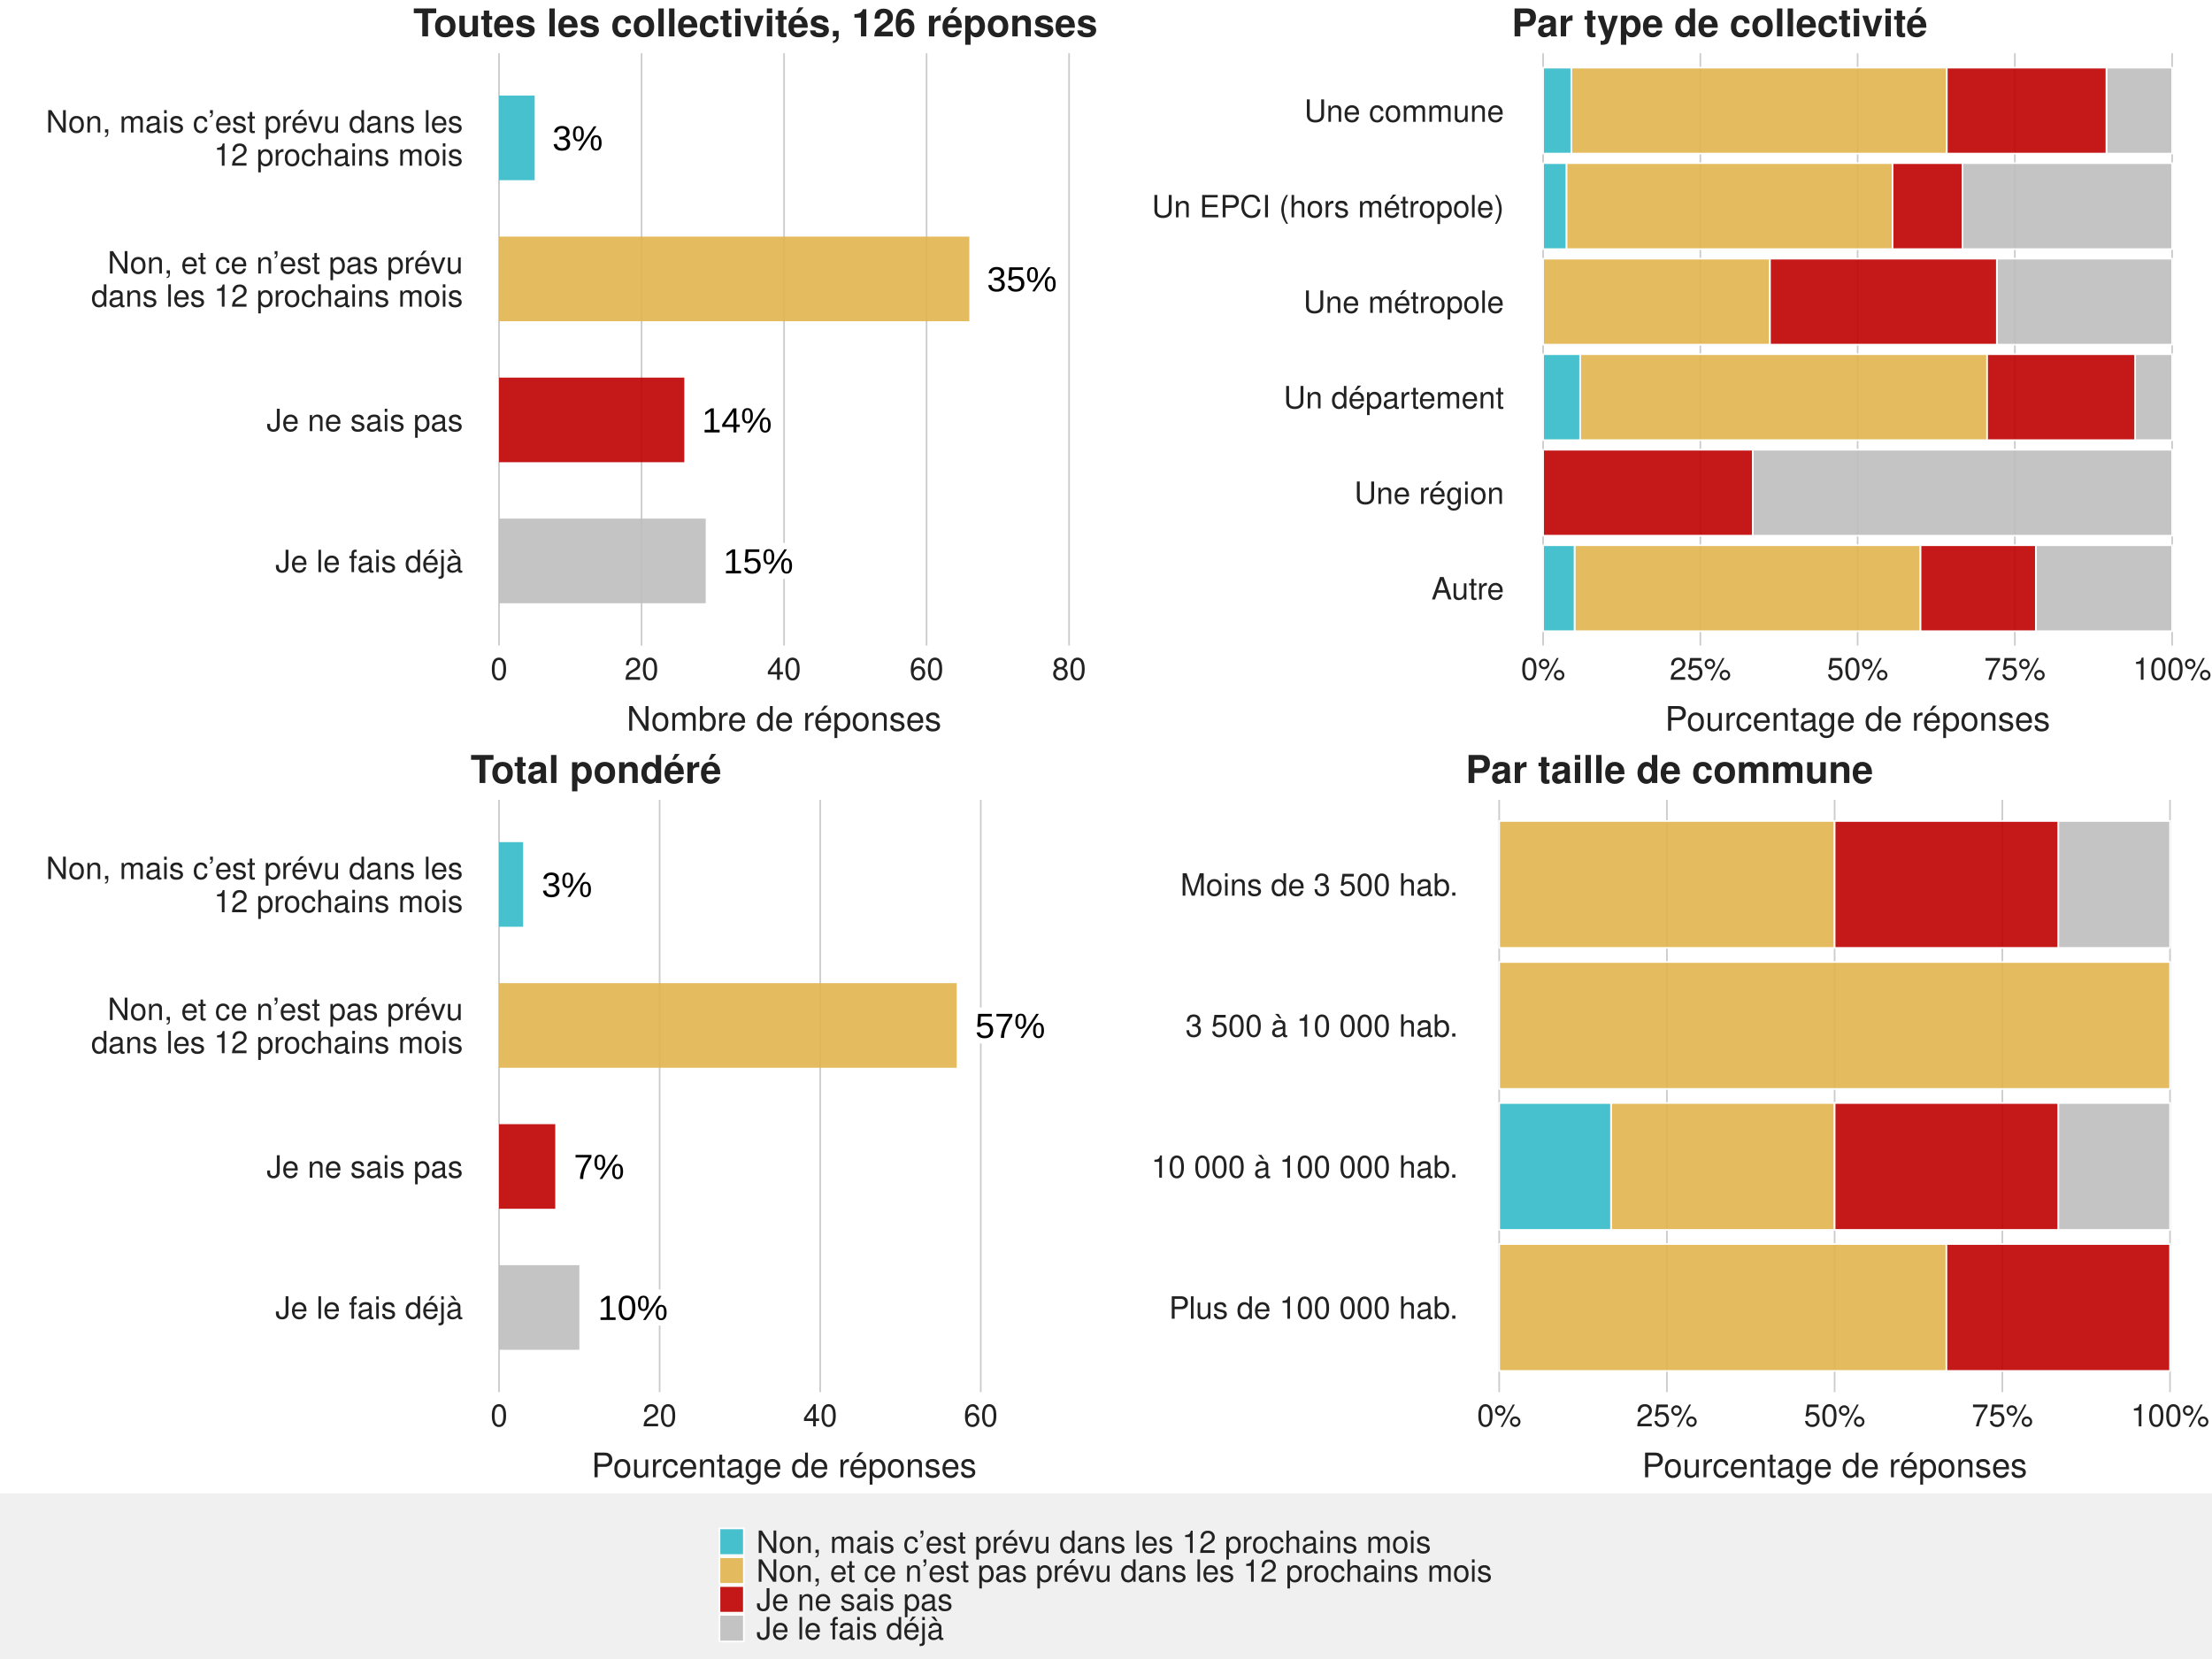
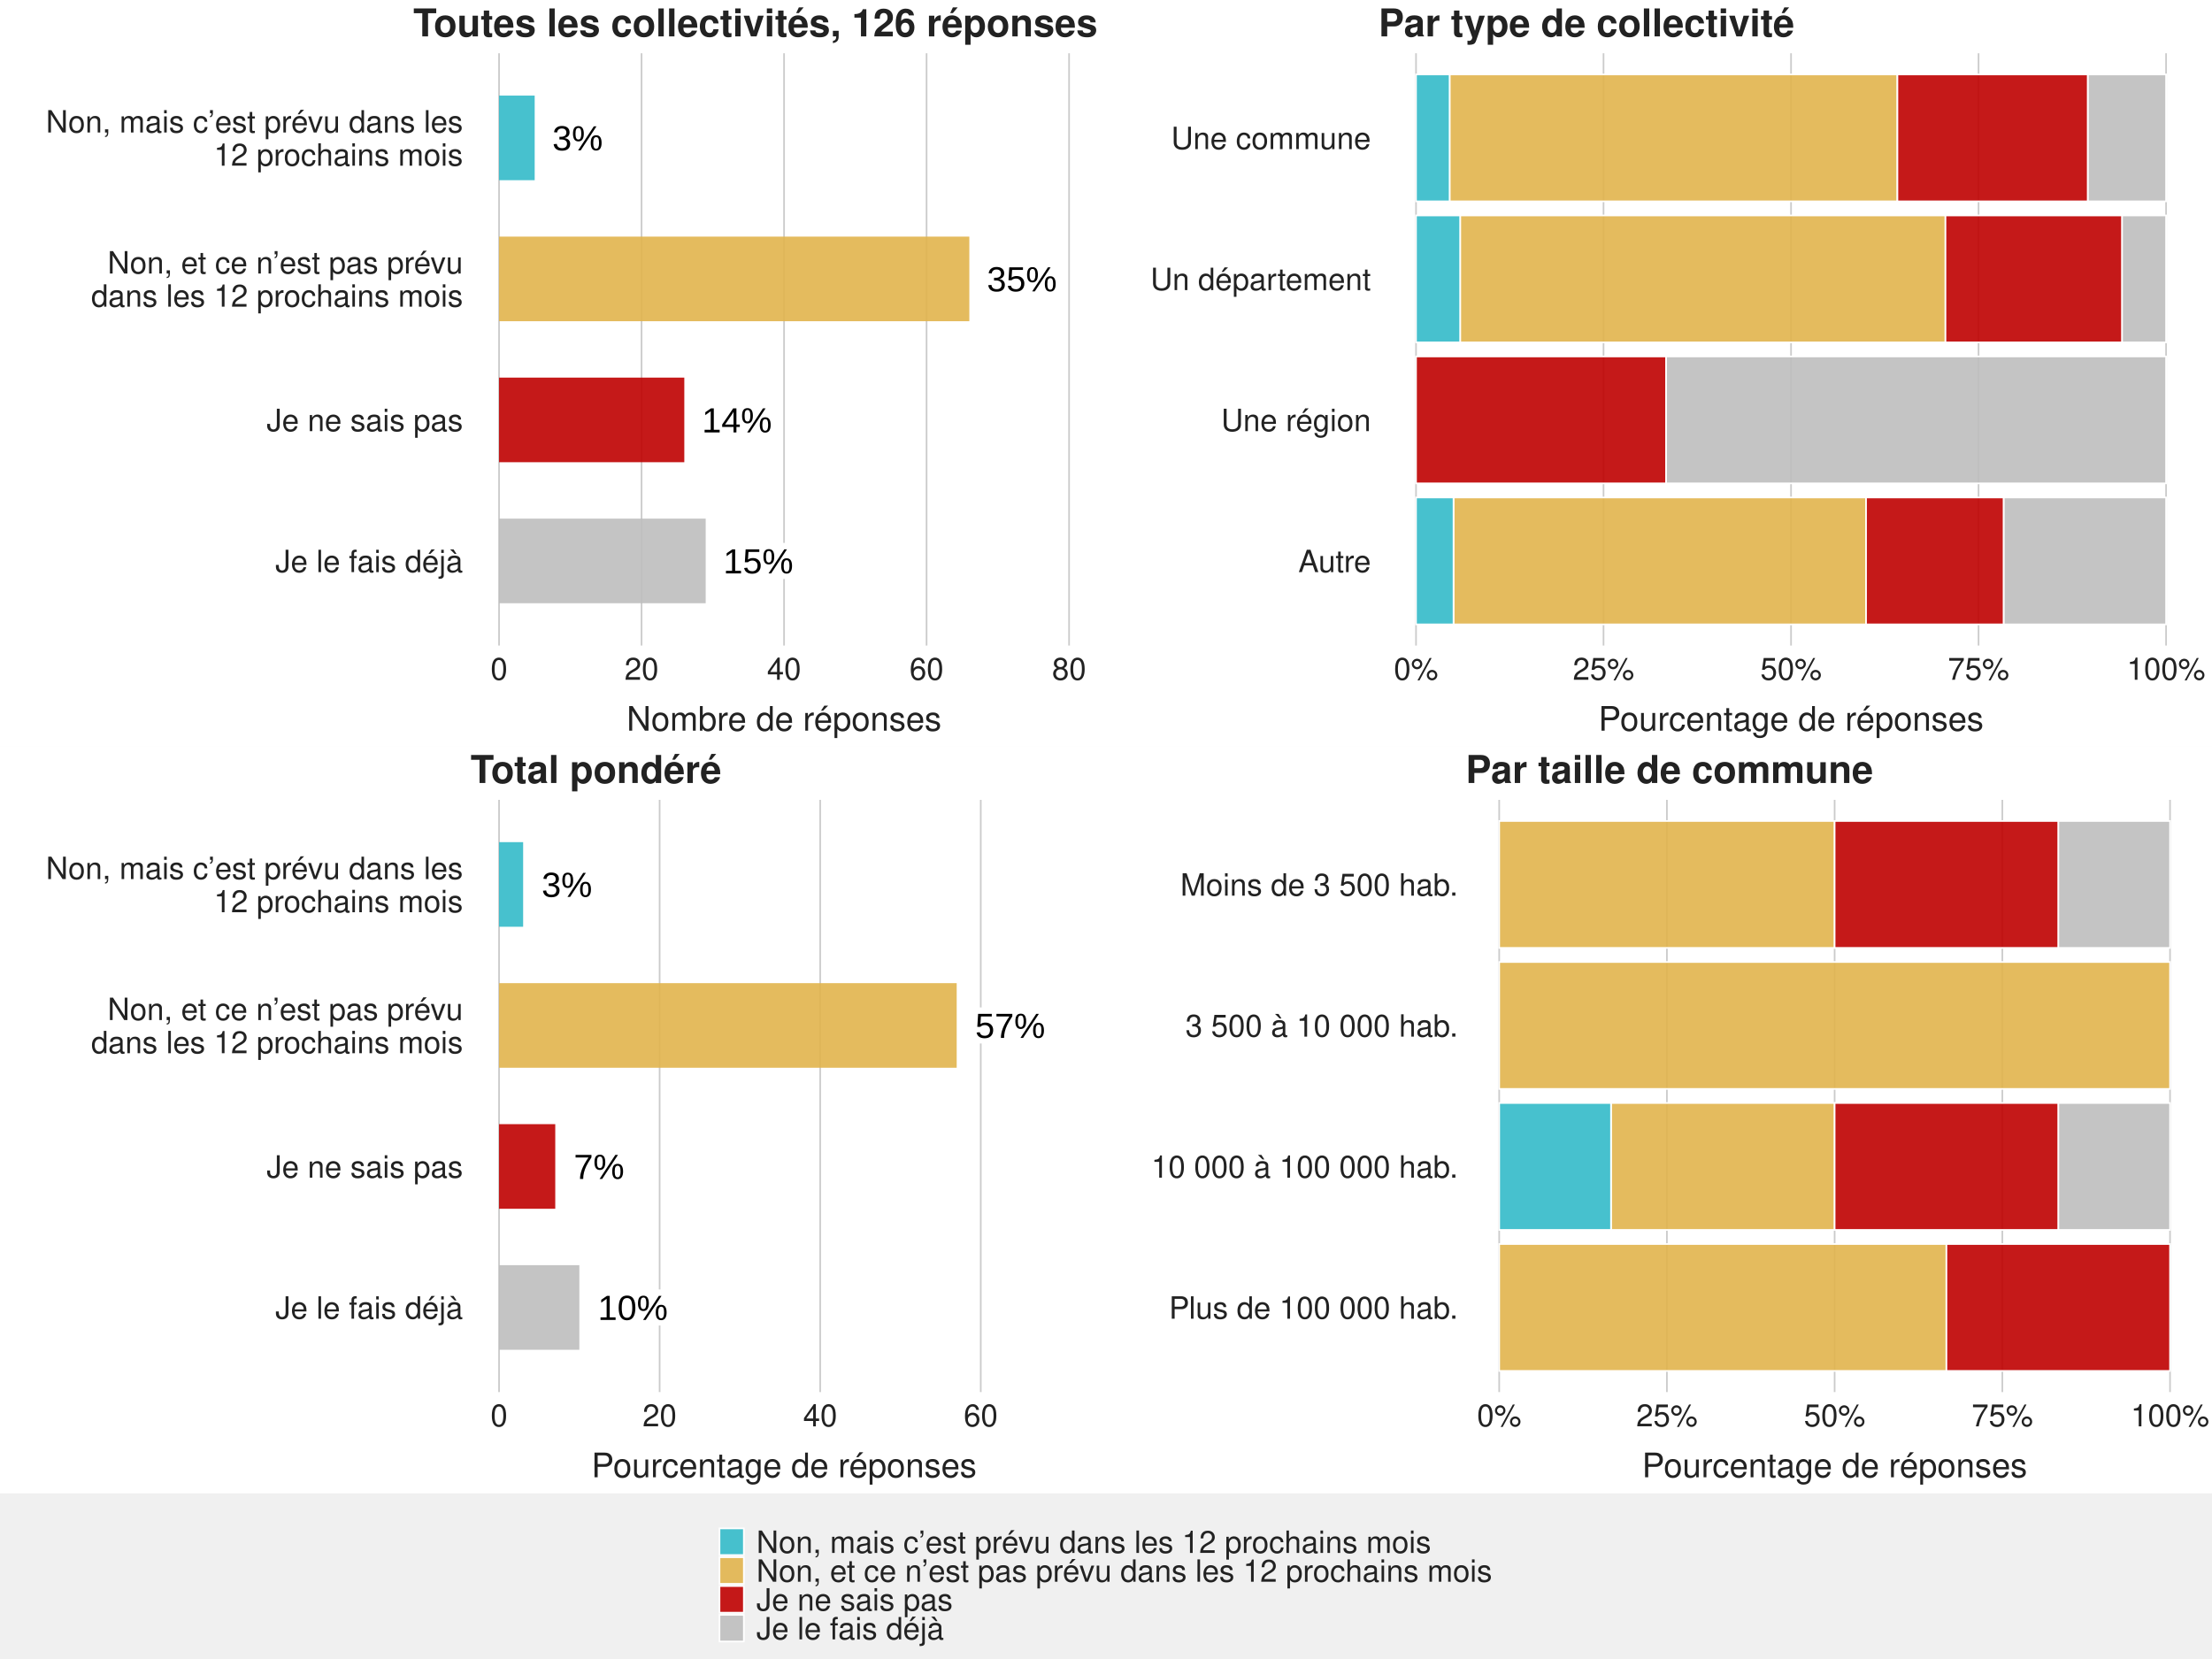
<svg xmlns="http://www.w3.org/2000/svg" class="svglite" width="1440.00pt" height="1080.00pt" viewBox="0 0 1440.00 1080.00">
  <defs>
    <style type="text/css">
    .svglite line, .svglite polyline, .svglite polygon, .svglite path, .svglite rect, .svglite circle {
      fill: none;
      stroke: #000000;
      stroke-linecap: round;
      stroke-linejoin: round;
      stroke-miterlimit: 10.00;
    }
    .svglite text {
      white-space: pre;
    }
  </style>
  </defs>
  <rect width="100%" height="100%" style="stroke: none; fill: none;" />
  <defs>
    <clipPath id="cpMC4wMHwxNDQwLjAwfDAuMDB8MTA4MC4wMA==">
      <rect x="0.00" y="0.00" width="1440.00" height="1080.00" />
    </clipPath>
  </defs>
  <g clip-path="url(#cpMC4wMHwxNDQwLjAwfDAuMDB8MTA4MC4wMA==)">
</g>
  <defs>
    <clipPath id="cpMC4wMHwxNDQwLjAwfDAuMDB8OTcyLjAw">
      <rect x="0.00" y="0.00" width="1440.00" height="972.00" />
    </clipPath>
  </defs>
  <g clip-path="url(#cpMC4wMHwxNDQwLjAwfDAuMDB8OTcyLjAw)">
</g>
  <g clip-path="url(#cpMC4wMHwxNDQwLjAwfDAuMDB8MTA4MC4wMA==)">
</g>
  <defs>
    <clipPath id="cpMC4wMHw3MjAuMDB8MC4wMHw5NzIuMDA=">
      <rect x="0.00" y="0.00" width="720.00" height="972.00" />
    </clipPath>
  </defs>
  <g clip-path="url(#cpMC4wMHw3MjAuMDB8MC4wMHw5NzIuMDA=)">
</g>
  <g clip-path="url(#cpMC4wMHwxNDQwLjAwfDAuMDB8MTA4MC4wMA==)">
</g>
  <defs>
    <clipPath id="cpMC4wMHw3MjAuMDB8MC4wMHw0ODYuMDA=">
      <rect x="0.00" y="0.00" width="720.00" height="486.00" />
    </clipPath>
  </defs>
  <g clip-path="url(#cpMC4wMHw3MjAuMDB8MC4wMHw0ODYuMDA=)">
    <rect x="0.00" y="0.00" width="720.00" height="486.00" style="stroke-width: 1.07; stroke: #FFFFFF; fill: #FFFFFF;" />
  </g>
  <g clip-path="url(#cpMC4wMHwxNDQwLjAwfDAuMDB8MTA4MC4wMA==)">
</g>
  <defs>
    <clipPath id="cpMzA2LjMyfDcxNC41MnwzNC42OXw0MjAuMjQ=">
      <rect x="306.32" y="34.69" width="408.20" height="385.55" />
    </clipPath>
  </defs>
  <g clip-path="url(#cpMzA2LjMyfDcxNC41MnwzNC42OXw0MjAuMjQ=)">
    <polyline points="324.88,420.24 324.88,34.69 " style="stroke-width: 1.07; stroke: #CBCBCB; stroke-linecap: butt;" />
    <polyline points="417.65,420.24 417.65,34.69 " style="stroke-width: 1.07; stroke: #CBCBCB; stroke-linecap: butt;" />
    <polyline points="510.42,420.24 510.42,34.69 " style="stroke-width: 1.07; stroke: #CBCBCB; stroke-linecap: butt;" />
    <polyline points="603.19,420.24 603.19,34.69 " style="stroke-width: 1.07; stroke: #CBCBCB; stroke-linecap: butt;" />
    <polyline points="695.97,420.24 695.97,34.69 " style="stroke-width: 1.07; stroke: #CBCBCB; stroke-linecap: butt;" />
    <rect x="324.88" y="337.62" width="134.52" height="55.08" style="stroke-width: 2.13; stroke: none; stroke-linecap: butt; stroke-linejoin: miter; fill: #BEBEBE; fill-opacity: 0.90;" />
    <rect x="324.88" y="154.03" width="306.15" height="55.08" style="stroke-width: 2.13; stroke: none; stroke-linecap: butt; stroke-linejoin: miter; fill: #E1B44D; fill-opacity: 0.90;" />
    <rect x="324.88" y="62.23" width="23.19" height="55.08" style="stroke-width: 2.13; stroke: none; stroke-linecap: butt; stroke-linejoin: miter; fill: #33BBC9; fill-opacity: 0.90;" />
    <rect x="324.88" y="245.82" width="120.60" height="55.08" style="stroke-width: 2.13; stroke: none; stroke-linecap: butt; stroke-linejoin: miter; fill: #BF0001; fill-opacity: 0.90;" />
    <polygon points="466.20,376.88 514.00,376.88 513.92,376.88 514.26,376.87 514.60,376.80 514.93,376.67 515.23,376.50 515.50,376.28 515.73,376.02 515.92,375.73 516.05,375.41 516.14,375.07 516.16,374.72 516.16,374.72 516.16,355.59 516.16,355.59 516.14,355.25 516.05,354.91 515.92,354.59 515.73,354.29 515.50,354.03 515.23,353.81 514.93,353.64 514.60,353.52 514.26,353.45 514.00,353.43 466.20,353.43 466.46,353.45 466.11,353.43 465.76,353.48 465.43,353.57 465.12,353.72 464.83,353.92 464.58,354.16 464.37,354.44 464.21,354.75 464.10,355.08 464.04,355.42 464.04,355.59 464.04,374.72 464.04,374.55 464.04,374.90 464.10,375.24 464.21,375.57 464.37,375.88 464.58,376.16 464.83,376.40 465.12,376.59 465.43,376.74 465.76,376.84 466.11,376.88 " style="stroke-width: nan; stroke: none; fill: #FFFFFF;" />
    <text x="470.86" y="373.28" style="font-size: 22.76px; font-family: &quot;Arial&quot;;" textLength="44.93px" lengthAdjust="spacingAndGlyphs">15%</text>
    <polygon points="637.82,193.29 685.63,193.29 685.55,193.29 685.89,193.27 686.23,193.20 686.56,193.08 686.86,192.91 687.13,192.69 687.36,192.43 687.54,192.13 687.68,191.81 687.76,191.48 687.79,191.13 687.79,191.13 687.79,172.00 687.79,172.00 687.76,171.65 687.68,171.31 687.54,171.00 687.36,170.70 687.13,170.44 686.86,170.22 686.56,170.05 686.23,169.92 685.89,169.85 685.63,169.84 637.82,169.84 638.08,169.85 637.74,169.84 637.39,169.88 637.06,169.98 636.74,170.13 636.46,170.33 636.21,170.57 636.00,170.84 635.84,171.15 635.73,171.48 635.67,171.83 635.66,172.00 635.66,191.13 635.67,190.96 635.67,191.30 635.73,191.65 635.84,191.98 636.00,192.28 636.21,192.56 636.46,192.80 636.74,193.00 637.06,193.15 637.39,193.25 637.74,193.29 " style="stroke-width: nan; stroke: none; fill: #FFFFFF;" />
    <text x="642.49" y="189.69" style="font-size: 22.76px; font-family: &quot;Arial&quot;;" textLength="44.93px" lengthAdjust="spacingAndGlyphs">35%</text>
    <polygon points="354.87,101.49 389.67,101.49 389.58,101.49 389.93,101.48 390.27,101.41 390.59,101.28 390.89,101.11 391.16,100.89 391.39,100.63 391.58,100.34 391.71,100.02 391.80,99.68 391.83,99.33 391.83,99.33 391.83,80.20 391.83,80.20 391.80,79.86 391.71,79.52 391.58,79.20 391.39,78.90 391.16,78.64 390.89,78.42 390.59,78.25 390.27,78.13 389.93,78.06 389.67,78.04 354.87,78.04 355.13,78.06 354.78,78.04 354.44,78.09 354.10,78.18 353.79,78.33 353.50,78.53 353.25,78.77 353.04,79.05 352.88,79.36 352.77,79.69 352.72,80.03 352.71,80.20 352.71,99.33 352.72,99.16 352.72,99.51 352.77,99.85 352.88,100.18 353.04,100.49 353.25,100.76 353.50,101.01 353.79,101.20 354.10,101.35 354.44,101.45 354.78,101.49 " style="stroke-width: nan; stroke: none; fill: #FFFFFF;" />
    <text x="359.54" y="97.89" style="font-size: 22.76px; font-family: &quot;Arial&quot;;" textLength="31.92px" lengthAdjust="spacingAndGlyphs">3%</text>
    <polygon points="452.28,285.09 500.09,285.09 500.00,285.08 500.35,285.07 500.69,285.00 501.01,284.88 501.31,284.70 501.58,284.48 501.81,284.22 502.00,283.93 502.14,283.61 502.22,283.27 502.25,282.93 502.25,282.93 502.25,263.80 502.25,263.80 502.22,263.45 502.14,263.11 502.00,262.79 501.81,262.50 501.58,262.24 501.31,262.02 501.01,261.84 500.69,261.72 500.35,261.65 500.09,261.64 452.28,261.64 452.54,261.65 452.19,261.64 451.85,261.68 451.51,261.78 451.20,261.92 450.91,262.12 450.66,262.36 450.45,262.64 450.29,262.95 450.18,263.28 450.13,263.62 450.12,263.80 450.12,282.93 450.13,282.75 450.13,283.10 450.18,283.44 450.29,283.77 450.45,284.08 450.66,284.36 450.91,284.60 451.20,284.80 451.51,284.95 451.85,285.04 452.19,285.08 " style="stroke-width: nan; stroke: none; fill: #FFFFFF;" />
    <text x="456.95" y="281.49" style="font-size: 22.76px; font-family: &quot;Arial&quot;;" textLength="44.93px" lengthAdjust="spacingAndGlyphs">14%</text>
  </g>
  <g clip-path="url(#cpMC4wMHwxNDQwLjAwfDAuMDB8MTA4MC4wMA==)">
    <text x="301.39" y="372.45" text-anchor="end" style="font-size: 20.00px;fill: #222222; font-family: &quot;Nimbus Sans&quot;;" textLength="122.26px" lengthAdjust="spacingAndGlyphs">Je le fais déjà</text>
    <text x="301.39" y="280.65" text-anchor="end" style="font-size: 20.00px;fill: #222222; font-family: &quot;Nimbus Sans&quot;;" textLength="127.82px" lengthAdjust="spacingAndGlyphs">Je ne sais pas</text>
    <text x="301.39" y="178.05" text-anchor="end" style="font-size: 20.00px;fill: #222222; font-family: &quot;Nimbus Sans&quot;;" textLength="232.30px" lengthAdjust="spacingAndGlyphs">Non, et ce n’est pas prévu</text>
    <text x="301.39" y="199.65" text-anchor="end" style="font-size: 20.00px;fill: #222222; font-family: &quot;Nimbus Sans&quot;;" textLength="242.29px" lengthAdjust="spacingAndGlyphs">dans les 12 prochains mois</text>
    <text x="301.39" y="86.26" text-anchor="end" style="font-size: 20.00px;fill: #222222; font-family: &quot;Nimbus Sans&quot;;" textLength="272.29px" lengthAdjust="spacingAndGlyphs">Non, mais c’est prévu dans les</text>
    <text x="301.39" y="107.86" text-anchor="end" style="font-size: 20.00px;fill: #222222; font-family: &quot;Nimbus Sans&quot;;" textLength="162.26px" lengthAdjust="spacingAndGlyphs">12 prochains mois</text>
    <text x="324.88" y="442.54" text-anchor="middle" style="font-size: 20.00px;fill: #222222; font-family: &quot;Nimbus Sans&quot;;" textLength="11.12px" lengthAdjust="spacingAndGlyphs">0</text>
    <text x="417.65" y="442.54" text-anchor="middle" style="font-size: 20.00px;fill: #222222; font-family: &quot;Nimbus Sans&quot;;" textLength="22.23px" lengthAdjust="spacingAndGlyphs">20</text>
    <text x="510.42" y="442.54" text-anchor="middle" style="font-size: 20.00px;fill: #222222; font-family: &quot;Nimbus Sans&quot;;" textLength="22.23px" lengthAdjust="spacingAndGlyphs">40</text>
    <text x="603.19" y="442.54" text-anchor="middle" style="font-size: 20.00px;fill: #222222; font-family: &quot;Nimbus Sans&quot;;" textLength="22.23px" lengthAdjust="spacingAndGlyphs">60</text>
    <text x="695.97" y="442.54" text-anchor="middle" style="font-size: 20.00px;fill: #222222; font-family: &quot;Nimbus Sans&quot;;" textLength="22.23px" lengthAdjust="spacingAndGlyphs">80</text>
    <text x="510.42" y="475.68" text-anchor="middle" style="font-size: 22.00px;fill: #222222; font-family: &quot;Nimbus Sans&quot;;" textLength="205.42px" lengthAdjust="spacingAndGlyphs">Nombre de réponses</text>
    <text x="714.52" y="23.71" text-anchor="end" style="font-size: 25.00px; font-weight: bold;fill: #222222; font-family: &quot;Nimbus Sans&quot;;" textLength="447.48px" lengthAdjust="spacingAndGlyphs">Toutes les collectivités, 126 réponses</text>
  </g>
  <defs>
    <clipPath id="cpMC4wMHw3MjAuMDB8NDg2LjAwfDk3Mi4wMA==">
      <rect x="0.00" y="486.00" width="720.00" height="486.00" />
    </clipPath>
  </defs>
  <g clip-path="url(#cpMC4wMHw3MjAuMDB8NDg2LjAwfDk3Mi4wMA==)">
    <rect x="0.00" y="486.00" width="720.00" height="486.00" style="stroke-width: 1.07; stroke: #FFFFFF; fill: #FFFFFF;" />
  </g>
  <g clip-path="url(#cpMC4wMHwxNDQwLjAwfDAuMDB8MTA4MC4wMA==)">
</g>
  <defs>
    <clipPath id="cpMzA2LjMyfDcxNC41Mnw1MjAuNjl8OTA2LjI0">
      <rect x="306.32" y="520.69" width="408.20" height="385.55" />
    </clipPath>
  </defs>
  <g clip-path="url(#cpMzA2LjMyfDcxNC41Mnw1MjAuNjl8OTA2LjI0)">
    <polyline points="324.88,906.24 324.88,520.69 " style="stroke-width: 1.07; stroke: #CBCBCB; stroke-linecap: butt;" />
    <polyline points="429.41,906.24 429.41,520.69 " style="stroke-width: 1.07; stroke: #CBCBCB; stroke-linecap: butt;" />
    <polyline points="533.94,906.24 533.94,520.69 " style="stroke-width: 1.07; stroke: #CBCBCB; stroke-linecap: butt;" />
    <polyline points="638.47,906.24 638.47,520.69 " style="stroke-width: 1.07; stroke: #CBCBCB; stroke-linecap: butt;" />
    <rect x="324.88" y="823.62" width="52.27" height="55.08" style="stroke-width: 2.13; stroke: none; stroke-linecap: butt; stroke-linejoin: miter; fill: #BEBEBE; fill-opacity: 0.90;" />
    <rect x="324.88" y="731.82" width="36.59" height="55.08" style="stroke-width: 2.13; stroke: none; stroke-linecap: butt; stroke-linejoin: miter; fill: #BF0001; fill-opacity: 0.90;" />
    <rect x="324.88" y="640.03" width="297.92" height="55.08" style="stroke-width: 2.13; stroke: none; stroke-linecap: butt; stroke-linejoin: miter; fill: #E1B44D; fill-opacity: 0.90;" />
    <rect x="324.88" y="548.23" width="15.68" height="55.08" style="stroke-width: 2.13; stroke: none; stroke-linecap: butt; stroke-linejoin: miter; fill: #33BBC9; fill-opacity: 0.90;" />
    <polygon points="384.53,862.88 432.34,862.88 432.25,862.88 432.60,862.87 432.94,862.80 433.26,862.67 433.56,862.50 433.83,862.28 434.06,862.02 434.25,861.73 434.39,861.41 434.47,861.07 434.50,860.72 434.50,860.72 434.50,841.59 434.50,841.59 434.47,841.25 434.39,840.91 434.25,840.59 434.06,840.29 433.83,840.03 433.56,839.81 433.26,839.64 432.94,839.52 432.60,839.45 432.34,839.43 384.53,839.43 384.79,839.45 384.44,839.43 384.10,839.48 383.76,839.57 383.45,839.72 383.16,839.92 382.91,840.16 382.70,840.44 382.54,840.75 382.43,841.08 382.38,841.42 382.37,841.59 382.37,860.72 382.38,860.55 382.38,860.90 382.43,861.24 382.54,861.57 382.70,861.88 382.91,862.16 383.16,862.40 383.45,862.59 383.76,862.74 384.10,862.84 384.44,862.88 " style="stroke-width: nan; stroke: none; fill: #FFFFFF;" />
    <text x="389.20" y="859.28" style="font-size: 22.76px; font-family: &quot;Arial&quot;;" textLength="44.93px" lengthAdjust="spacingAndGlyphs">10%</text>
    <polygon points="368.85,771.09 403.65,771.09 403.56,771.08 403.91,771.07 404.25,771.00 404.57,770.88 404.87,770.70 405.14,770.48 405.37,770.22 405.56,769.93 405.70,769.61 405.78,769.27 405.81,768.93 405.81,768.93 405.81,749.80 405.81,749.80 405.78,749.45 405.70,749.11 405.56,748.79 405.37,748.50 405.14,748.24 404.87,748.02 404.57,747.84 404.25,747.72 403.91,747.65 403.65,747.64 368.85,747.64 369.11,747.65 368.76,747.64 368.42,747.68 368.08,747.78 367.77,747.92 367.48,748.12 367.23,748.36 367.02,748.64 366.86,748.95 366.75,749.28 366.70,749.62 366.69,749.80 366.69,768.93 366.70,768.75 366.70,769.10 366.75,769.44 366.86,769.77 367.02,770.08 367.23,770.36 367.48,770.60 367.77,770.80 368.08,770.95 368.42,771.04 368.76,771.08 " style="stroke-width: nan; stroke: none; fill: #FFFFFF;" />
    <text x="373.52" y="767.49" style="font-size: 22.76px; font-family: &quot;Arial&quot;;" textLength="31.92px" lengthAdjust="spacingAndGlyphs">7%</text>
    <polygon points="630.18,679.29 677.99,679.29 677.90,679.29 678.25,679.27 678.59,679.20 678.91,679.08 679.22,678.91 679.48,678.69 679.71,678.43 679.90,678.13 680.04,677.81 680.12,677.48 680.15,677.13 680.15,677.13 680.15,658.00 680.15,658.00 680.12,657.65 680.04,657.31 679.90,657.00 679.71,656.70 679.48,656.44 679.22,656.22 678.91,656.05 678.59,655.92 678.25,655.85 677.99,655.84 630.18,655.84 630.44,655.85 630.09,655.84 629.75,655.88 629.41,655.98 629.10,656.13 628.81,656.33 628.56,656.57 628.35,656.84 628.19,657.15 628.08,657.48 628.03,657.83 628.02,658.00 628.02,677.13 628.03,676.96 628.03,677.30 628.08,677.65 628.19,677.98 628.35,678.28 628.56,678.56 628.81,678.80 629.10,679.00 629.41,679.15 629.75,679.25 630.09,679.29 " style="stroke-width: nan; stroke: none; fill: #FFFFFF;" />
    <text x="634.85" y="675.69" style="font-size: 22.76px; font-family: &quot;Arial&quot;;" textLength="44.93px" lengthAdjust="spacingAndGlyphs">57%</text>
    <polygon points="347.94,587.49 382.74,587.49 382.65,587.49 383.00,587.48 383.34,587.41 383.67,587.28 383.97,587.11 384.24,586.89 384.47,586.63 384.65,586.34 384.79,586.02 384.87,585.68 384.90,585.33 384.90,585.33 384.90,566.20 384.90,566.20 384.87,565.86 384.79,565.52 384.65,565.20 384.47,564.90 384.24,564.64 383.97,564.42 383.67,564.25 383.34,564.13 383.00,564.06 382.74,564.04 347.94,564.04 348.20,564.06 347.86,564.04 347.51,564.09 347.18,564.18 346.86,564.33 346.58,564.53 346.33,564.77 346.12,565.05 345.96,565.36 345.85,565.69 345.79,566.03 345.78,566.20 345.78,585.33 345.79,585.16 345.79,585.51 345.85,585.85 345.96,586.18 346.12,586.49 346.33,586.76 346.58,587.01 346.86,587.20 347.18,587.35 347.51,587.45 347.86,587.49 " style="stroke-width: nan; stroke: none; fill: #FFFFFF;" />
    <text x="352.61" y="583.89" style="font-size: 22.76px; font-family: &quot;Arial&quot;;" textLength="31.92px" lengthAdjust="spacingAndGlyphs">3%</text>
  </g>
  <g clip-path="url(#cpMC4wMHwxNDQwLjAwfDAuMDB8MTA4MC4wMA==)">
    <text x="301.39" y="858.45" text-anchor="end" style="font-size: 20.00px;fill: #222222; font-family: &quot;Nimbus Sans&quot;;" textLength="122.26px" lengthAdjust="spacingAndGlyphs">Je le fais déjà</text>
    <text x="301.39" y="766.65" text-anchor="end" style="font-size: 20.00px;fill: #222222; font-family: &quot;Nimbus Sans&quot;;" textLength="127.82px" lengthAdjust="spacingAndGlyphs">Je ne sais pas</text>
    <text x="301.39" y="664.05" text-anchor="end" style="font-size: 20.00px;fill: #222222; font-family: &quot;Nimbus Sans&quot;;" textLength="232.30px" lengthAdjust="spacingAndGlyphs">Non, et ce n’est pas prévu</text>
    <text x="301.39" y="685.65" text-anchor="end" style="font-size: 20.00px;fill: #222222; font-family: &quot;Nimbus Sans&quot;;" textLength="242.29px" lengthAdjust="spacingAndGlyphs">dans les 12 prochains mois</text>
    <text x="301.39" y="572.26" text-anchor="end" style="font-size: 20.00px;fill: #222222; font-family: &quot;Nimbus Sans&quot;;" textLength="272.29px" lengthAdjust="spacingAndGlyphs">Non, mais c’est prévu dans les</text>
    <text x="301.39" y="593.86" text-anchor="end" style="font-size: 20.00px;fill: #222222; font-family: &quot;Nimbus Sans&quot;;" textLength="162.26px" lengthAdjust="spacingAndGlyphs">12 prochains mois</text>
    <text x="324.88" y="928.54" text-anchor="middle" style="font-size: 20.00px;fill: #222222; font-family: &quot;Nimbus Sans&quot;;" textLength="11.12px" lengthAdjust="spacingAndGlyphs">0</text>
    <text x="429.41" y="928.54" text-anchor="middle" style="font-size: 20.00px;fill: #222222; font-family: &quot;Nimbus Sans&quot;;" textLength="22.23px" lengthAdjust="spacingAndGlyphs">20</text>
    <text x="533.94" y="928.54" text-anchor="middle" style="font-size: 20.00px;fill: #222222; font-family: &quot;Nimbus Sans&quot;;" textLength="22.23px" lengthAdjust="spacingAndGlyphs">40</text>
    <text x="638.47" y="928.54" text-anchor="middle" style="font-size: 20.00px;fill: #222222; font-family: &quot;Nimbus Sans&quot;;" textLength="22.23px" lengthAdjust="spacingAndGlyphs">60</text>
    <text x="510.42" y="961.68" text-anchor="middle" style="font-size: 22.00px;fill: #222222; font-family: &quot;Nimbus Sans&quot;;" textLength="251.94px" lengthAdjust="spacingAndGlyphs">Pourcentage de réponses</text>
    <text x="306.32" y="509.71" style="font-size: 25.00px; font-weight: bold;fill: #222222; font-family: &quot;Nimbus Sans&quot;;" textLength="165.33px" lengthAdjust="spacingAndGlyphs">Total pondéré</text>
  </g>
  <defs>
    <clipPath id="cpNzIwLjAwfDE0NDAuMDB8MC4wMHw5NzIuMDA=">
      <rect x="720.00" y="0.00" width="720.00" height="972.00" />
    </clipPath>
  </defs>
  <g clip-path="url(#cpNzIwLjAwfDE0NDAuMDB8MC4wMHw5NzIuMDA=)">
</g>
  <g clip-path="url(#cpMC4wMHwxNDQwLjAwfDAuMDB8MTA4MC4wMA==)">
</g>
  <defs>
    <clipPath id="cpNzIwLjAwfDE0NDAuMDB8MC4wMHw0ODYuMDA=">
      <rect x="720.00" y="0.00" width="720.00" height="486.00" />
    </clipPath>
  </defs>
  <g clip-path="url(#cpNzIwLjAwfDE0NDAuMDB8MC4wMHw0ODYuMDA=)">
    <rect x="720.00" y="0.00" width="720.00" height="486.00" style="stroke-width: 1.07; stroke: #FFFFFF; fill: #FFFFFF;" />
  </g>
  <g clip-path="url(#cpMC4wMHwxNDQwLjAwfDAuMDB8MTA4MC4wMA==)">
</g>
  <defs>
-     <clipPath id="cpOTg0LjA3fDE0MzQuNTJ8MzQuNjl8NDIwLjI0">
-       <rect x="984.07" y="34.69" width="450.45" height="385.55" />
-     </clipPath>
-   </defs>
-   <g clip-path="url(#cpOTg0LjA3fDE0MzQuNTJ8MzQuNjl8NDIwLjI0)">
-     <polyline points="1004.55,420.24 1004.55,34.69 " style="stroke-width: 1.07; stroke: #CBCBCB; stroke-linecap: butt;" />
-     <polyline points="1106.92,420.24 1106.92,34.69 " style="stroke-width: 1.07; stroke: #CBCBCB; stroke-linecap: butt;" />
-     <polyline points="1209.30,420.24 1209.30,34.69 " style="stroke-width: 1.07; stroke: #CBCBCB; stroke-linecap: butt;" />
-     <polyline points="1311.67,420.24 1311.67,34.69 " style="stroke-width: 1.07; stroke: #CBCBCB; stroke-linecap: butt;" />
-     <polyline points="1414.05,420.24 1414.05,34.69 " style="stroke-width: 1.07; stroke: #CBCBCB; stroke-linecap: butt;" />
-     <rect x="1022.88" y="44.02" width="244.48" height="55.97" style="stroke-width: 1.07; stroke: #FFFFFF; stroke-linecap: butt; stroke-linejoin: miter; fill: #E1B44D; fill-opacity: 0.90;" />
-     <rect x="1371.26" y="44.02" width="42.78" height="55.97" style="stroke-width: 1.07; stroke: #FFFFFF; stroke-linecap: butt; stroke-linejoin: miter; fill: #BEBEBE; fill-opacity: 0.90;" />
-     <rect x="1267.36" y="44.02" width="103.90" height="55.97" style="stroke-width: 1.07; stroke: #FFFFFF; stroke-linecap: butt; stroke-linejoin: miter; fill: #BF0001; fill-opacity: 0.90;" />
-     <rect x="1004.55" y="44.02" width="18.34" height="55.97" style="stroke-width: 1.07; stroke: #FFFFFF; stroke-linecap: butt; stroke-linejoin: miter; fill: #33BBC9; fill-opacity: 0.90;" />
-     <rect x="1299.92" y="168.39" width="114.12" height="55.97" style="stroke-width: 1.07; stroke: #FFFFFF; stroke-linecap: butt; stroke-linejoin: miter; fill: #BEBEBE; fill-opacity: 0.90;" />
-     <rect x="1004.55" y="168.39" width="147.69" height="55.97" style="stroke-width: 1.07; stroke: #FFFFFF; stroke-linecap: butt; stroke-linejoin: miter; fill: #E1B44D; fill-opacity: 0.90;" />
-     <rect x="1004.55" y="168.39" width="0.00" height="55.97" style="stroke-width: 1.07; stroke: #FFFFFF; stroke-linecap: butt; stroke-linejoin: miter; fill: #33BBC9; fill-opacity: 0.90;" />
-     <rect x="1152.24" y="168.39" width="147.69" height="55.97" style="stroke-width: 1.07; stroke: #FFFFFF; stroke-linecap: butt; stroke-linejoin: miter; fill: #BF0001; fill-opacity: 0.90;" />
-     <rect x="1277.55" y="106.20" width="136.50" height="55.97" style="stroke-width: 1.07; stroke: #FFFFFF; stroke-linecap: butt; stroke-linejoin: miter; fill: #BEBEBE; fill-opacity: 0.90;" />
-     <rect x="1019.71" y="106.20" width="212.33" height="55.97" style="stroke-width: 1.07; stroke: #FFFFFF; stroke-linecap: butt; stroke-linejoin: miter; fill: #E1B44D; fill-opacity: 0.90;" />
-     <rect x="1004.55" y="106.20" width="15.17" height="55.97" style="stroke-width: 1.07; stroke: #FFFFFF; stroke-linecap: butt; stroke-linejoin: miter; fill: #33BBC9; fill-opacity: 0.90;" />
-     <rect x="1232.05" y="106.20" width="45.50" height="55.97" style="stroke-width: 1.07; stroke: #FFFFFF; stroke-linecap: butt; stroke-linejoin: miter; fill: #BF0001; fill-opacity: 0.90;" />
-     <rect x="1389.96" y="230.57" width="24.09" height="55.97" style="stroke-width: 1.07; stroke: #FFFFFF; stroke-linecap: butt; stroke-linejoin: miter; fill: #BEBEBE; fill-opacity: 0.90;" />
-     <rect x="1028.64" y="230.57" width="264.97" height="55.97" style="stroke-width: 1.07; stroke: #FFFFFF; stroke-linecap: butt; stroke-linejoin: miter; fill: #E1B44D; fill-opacity: 0.90;" />
-     <rect x="1004.55" y="230.57" width="24.09" height="55.97" style="stroke-width: 1.07; stroke: #FFFFFF; stroke-linecap: butt; stroke-linejoin: miter; fill: #33BBC9; fill-opacity: 0.90;" />
-     <rect x="1293.60" y="230.57" width="96.35" height="55.97" style="stroke-width: 1.07; stroke: #FFFFFF; stroke-linecap: butt; stroke-linejoin: miter; fill: #BF0001; fill-opacity: 0.90;" />
-     <rect x="1141.05" y="292.76" width="273.00" height="55.97" style="stroke-width: 1.07; stroke: #FFFFFF; stroke-linecap: butt; stroke-linejoin: miter; fill: #BEBEBE; fill-opacity: 0.90;" />
-     <rect x="1004.55" y="292.76" width="0.00" height="55.97" style="stroke-width: 1.07; stroke: #FFFFFF; stroke-linecap: butt; stroke-linejoin: miter; fill: #E1B44D; fill-opacity: 0.90;" />
-     <rect x="1004.55" y="292.76" width="0.00" height="55.97" style="stroke-width: 1.07; stroke: #FFFFFF; stroke-linecap: butt; stroke-linejoin: miter; fill: #33BBC9; fill-opacity: 0.90;" />
-     <rect x="1004.55" y="292.76" width="136.50" height="55.97" style="stroke-width: 1.07; stroke: #FFFFFF; stroke-linecap: butt; stroke-linejoin: miter; fill: #BF0001; fill-opacity: 0.90;" />
-     <rect x="1325.32" y="354.94" width="88.72" height="55.97" style="stroke-width: 1.07; stroke: #FFFFFF; stroke-linecap: butt; stroke-linejoin: miter; fill: #BEBEBE; fill-opacity: 0.90;" />
-     <rect x="1025.02" y="354.94" width="225.22" height="55.97" style="stroke-width: 1.07; stroke: #FFFFFF; stroke-linecap: butt; stroke-linejoin: miter; fill: #E1B44D; fill-opacity: 0.90;" />
-     <rect x="1004.55" y="354.94" width="20.47" height="55.97" style="stroke-width: 1.07; stroke: #FFFFFF; stroke-linecap: butt; stroke-linejoin: miter; fill: #33BBC9; fill-opacity: 0.90;" />
-     <rect x="1250.25" y="354.94" width="75.07" height="55.97" style="stroke-width: 1.07; stroke: #FFFFFF; stroke-linecap: butt; stroke-linejoin: miter; fill: #BF0001; fill-opacity: 0.90;" />
-   </g>
-   <g clip-path="url(#cpMC4wMHwxNDQwLjAwfDAuMDB8MTA4MC4wMA==)">
-     <text x="979.14" y="390.21" text-anchor="end" style="font-size: 20.00px;fill: #222222; font-family: &quot;Nimbus Sans&quot;;" textLength="47.79px" lengthAdjust="spacingAndGlyphs">Autre</text>
-     <text x="979.14" y="328.03" text-anchor="end" style="font-size: 20.00px;fill: #222222; font-family: &quot;Nimbus Sans&quot;;" textLength="97.80px" lengthAdjust="spacingAndGlyphs">Une région</text>
-     <text x="979.14" y="265.84" text-anchor="end" style="font-size: 20.00px;fill: #222222; font-family: &quot;Nimbus Sans&quot;;" textLength="143.37px" lengthAdjust="spacingAndGlyphs">Un département</text>
-     <text x="979.14" y="203.66" text-anchor="end" style="font-size: 20.00px;fill: #222222; font-family: &quot;Nimbus Sans&quot;;" textLength="131.14px" lengthAdjust="spacingAndGlyphs">Une métropole</text>
-     <text x="979.14" y="141.48" text-anchor="end" style="font-size: 20.00px;fill: #222222; font-family: &quot;Nimbus Sans&quot;;" textLength="230.04px" lengthAdjust="spacingAndGlyphs">Un EPCI (hors métropole)</text>
-     <text x="979.14" y="79.29" text-anchor="end" style="font-size: 20.00px;fill: #222222; font-family: &quot;Nimbus Sans&quot;;" textLength="130.02px" lengthAdjust="spacingAndGlyphs">Une commune</text>
-     <text x="1004.55" y="442.54" text-anchor="middle" style="font-size: 20.00px;fill: #222222; font-family: &quot;Nimbus Sans&quot;;" textLength="28.89px" lengthAdjust="spacingAndGlyphs">0%</text>
-     <text x="1106.92" y="442.54" text-anchor="middle" style="font-size: 20.00px;fill: #222222; font-family: &quot;Nimbus Sans&quot;;" textLength="40.01px" lengthAdjust="spacingAndGlyphs">25%</text>
-     <text x="1209.30" y="442.54" text-anchor="middle" style="font-size: 20.00px;fill: #222222; font-family: &quot;Nimbus Sans&quot;;" textLength="40.01px" lengthAdjust="spacingAndGlyphs">50%</text>
-     <text x="1311.67" y="442.54" text-anchor="middle" style="font-size: 20.00px;fill: #222222; font-family: &quot;Nimbus Sans&quot;;" textLength="40.01px" lengthAdjust="spacingAndGlyphs">75%</text>
-     <text x="1414.05" y="442.54" text-anchor="middle" style="font-size: 20.00px;fill: #222222; font-family: &quot;Nimbus Sans&quot;;" textLength="51.13px" lengthAdjust="spacingAndGlyphs">100%</text>
-     <text x="1209.30" y="475.68" text-anchor="middle" style="font-size: 22.00px;fill: #222222; font-family: &quot;Nimbus Sans&quot;;" textLength="251.94px" lengthAdjust="spacingAndGlyphs">Pourcentage de réponses</text>
-     <text x="984.07" y="23.71" style="font-size: 25.00px; font-weight: bold;fill: #222222; font-family: &quot;Nimbus Sans&quot;;" textLength="270.97px" lengthAdjust="spacingAndGlyphs">Par type de collectivité</text>
+     <clipPath id="cpODk3LjQxfDE0MzQuNTJ8MzQuNjl8NDIwLjI0">
+       <rect x="897.41" y="34.69" width="537.11" height="385.55" />
+     </clipPath>
+   </defs>
+   <g clip-path="url(#cpODk3LjQxfDE0MzQuNTJ8MzQuNjl8NDIwLjI0)">
+     <polyline points="921.82,420.24 921.82,34.69 " style="stroke-width: 1.07; stroke: #CBCBCB; stroke-linecap: butt;" />
+     <polyline points="1043.89,420.24 1043.89,34.69 " style="stroke-width: 1.07; stroke: #CBCBCB; stroke-linecap: butt;" />
+     <polyline points="1165.96,420.24 1165.96,34.69 " style="stroke-width: 1.07; stroke: #CBCBCB; stroke-linecap: butt;" />
+     <polyline points="1288.03,420.24 1288.03,34.69 " style="stroke-width: 1.07; stroke: #CBCBCB; stroke-linecap: butt;" />
+     <polyline points="1410.11,420.24 1410.11,34.69 " style="stroke-width: 1.07; stroke: #CBCBCB; stroke-linecap: butt;" />
+     <rect x="1304.31" y="323.85" width="105.80" height="82.62" style="stroke-width: 1.07; stroke: #FFFFFF; stroke-linecap: butt; stroke-linejoin: miter; fill: #BEBEBE; fill-opacity: 0.90;" />
+     <rect x="946.23" y="323.85" width="268.56" height="82.62" style="stroke-width: 1.07; stroke: #FFFFFF; stroke-linecap: butt; stroke-linejoin: miter; fill: #E1B44D; fill-opacity: 0.90;" />
+     <rect x="921.82" y="323.85" width="24.41" height="82.62" style="stroke-width: 1.07; stroke: #FFFFFF; stroke-linecap: butt; stroke-linejoin: miter; fill: #33BBC9; fill-opacity: 0.90;" />
+     <rect x="1214.79" y="323.85" width="89.52" height="82.62" style="stroke-width: 1.07; stroke: #FFFFFF; stroke-linecap: butt; stroke-linejoin: miter; fill: #BF0001; fill-opacity: 0.90;" />
+     <rect x="1381.38" y="140.26" width="28.72" height="82.62" style="stroke-width: 1.07; stroke: #FFFFFF; stroke-linecap: butt; stroke-linejoin: miter; fill: #BEBEBE; fill-opacity: 0.90;" />
+     <rect x="950.54" y="140.26" width="315.95" height="82.62" style="stroke-width: 1.07; stroke: #FFFFFF; stroke-linecap: butt; stroke-linejoin: miter; fill: #E1B44D; fill-opacity: 0.90;" />
+     <rect x="921.82" y="140.26" width="28.72" height="82.62" style="stroke-width: 1.07; stroke: #FFFFFF; stroke-linecap: butt; stroke-linejoin: miter; fill: #33BBC9; fill-opacity: 0.90;" />
+     <rect x="1266.49" y="140.26" width="114.89" height="82.62" style="stroke-width: 1.07; stroke: #FFFFFF; stroke-linecap: butt; stroke-linejoin: miter; fill: #BF0001; fill-opacity: 0.90;" />
+     <rect x="943.68" y="48.46" width="291.51" height="82.62" style="stroke-width: 1.07; stroke: #FFFFFF; stroke-linecap: butt; stroke-linejoin: miter; fill: #E1B44D; fill-opacity: 0.90;" />
+     <rect x="1359.09" y="48.46" width="51.01" height="82.62" style="stroke-width: 1.07; stroke: #FFFFFF; stroke-linecap: butt; stroke-linejoin: miter; fill: #BEBEBE; fill-opacity: 0.90;" />
+     <rect x="1235.20" y="48.46" width="123.89" height="82.62" style="stroke-width: 1.07; stroke: #FFFFFF; stroke-linecap: butt; stroke-linejoin: miter; fill: #BF0001; fill-opacity: 0.90;" />
+     <rect x="921.82" y="48.46" width="21.86" height="82.62" style="stroke-width: 1.07; stroke: #FFFFFF; stroke-linecap: butt; stroke-linejoin: miter; fill: #33BBC9; fill-opacity: 0.90;" />
+     <rect x="1084.58" y="232.05" width="325.52" height="82.62" style="stroke-width: 1.07; stroke: #FFFFFF; stroke-linecap: butt; stroke-linejoin: miter; fill: #BEBEBE; fill-opacity: 0.90;" />
+     <rect x="921.82" y="232.05" width="0.00" height="82.62" style="stroke-width: 1.07; stroke: #FFFFFF; stroke-linecap: butt; stroke-linejoin: miter; fill: #E1B44D; fill-opacity: 0.90;" />
+     <rect x="921.82" y="232.05" width="0.00" height="82.62" style="stroke-width: 1.07; stroke: #FFFFFF; stroke-linecap: butt; stroke-linejoin: miter; fill: #33BBC9; fill-opacity: 0.90;" />
+     <rect x="921.82" y="232.05" width="162.76" height="82.62" style="stroke-width: 1.07; stroke: #FFFFFF; stroke-linecap: butt; stroke-linejoin: miter; fill: #BF0001; fill-opacity: 0.90;" />
+   </g>
+   <g clip-path="url(#cpMC4wMHwxNDQwLjAwfDAuMDB8MTA4MC4wMA==)">
+     <text x="892.47" y="372.45" text-anchor="end" style="font-size: 20.00px;fill: #222222; font-family: &quot;Nimbus Sans&quot;;" textLength="47.79px" lengthAdjust="spacingAndGlyphs">Autre</text>
+     <text x="892.47" y="280.65" text-anchor="end" style="font-size: 20.00px;fill: #222222; font-family: &quot;Nimbus Sans&quot;;" textLength="97.80px" lengthAdjust="spacingAndGlyphs">Une région</text>
+     <text x="892.47" y="188.85" text-anchor="end" style="font-size: 20.00px;fill: #222222; font-family: &quot;Nimbus Sans&quot;;" textLength="143.37px" lengthAdjust="spacingAndGlyphs">Un département</text>
+     <text x="892.47" y="97.06" text-anchor="end" style="font-size: 20.00px;fill: #222222; font-family: &quot;Nimbus Sans&quot;;" textLength="130.02px" lengthAdjust="spacingAndGlyphs">Une commune</text>
+     <text x="921.82" y="442.54" text-anchor="middle" style="font-size: 20.00px;fill: #222222; font-family: &quot;Nimbus Sans&quot;;" textLength="28.89px" lengthAdjust="spacingAndGlyphs">0%</text>
+     <text x="1043.89" y="442.54" text-anchor="middle" style="font-size: 20.00px;fill: #222222; font-family: &quot;Nimbus Sans&quot;;" textLength="40.01px" lengthAdjust="spacingAndGlyphs">25%</text>
+     <text x="1165.96" y="442.54" text-anchor="middle" style="font-size: 20.00px;fill: #222222; font-family: &quot;Nimbus Sans&quot;;" textLength="40.01px" lengthAdjust="spacingAndGlyphs">50%</text>
+     <text x="1288.03" y="442.54" text-anchor="middle" style="font-size: 20.00px;fill: #222222; font-family: &quot;Nimbus Sans&quot;;" textLength="40.01px" lengthAdjust="spacingAndGlyphs">75%</text>
+     <text x="1410.11" y="442.54" text-anchor="middle" style="font-size: 20.00px;fill: #222222; font-family: &quot;Nimbus Sans&quot;;" textLength="51.13px" lengthAdjust="spacingAndGlyphs">100%</text>
+     <text x="1165.96" y="475.68" text-anchor="middle" style="font-size: 22.00px;fill: #222222; font-family: &quot;Nimbus Sans&quot;;" textLength="251.94px" lengthAdjust="spacingAndGlyphs">Pourcentage de réponses</text>
+     <text x="897.41" y="23.71" style="font-size: 25.00px; font-weight: bold;fill: #222222; font-family: &quot;Nimbus Sans&quot;;" textLength="270.97px" lengthAdjust="spacingAndGlyphs">Par type de collectivité</text>
  </g>
  <defs>
    <clipPath id="cpNzIwLjAwfDE0NDAuMDB8NDg2LjAwfDk3Mi4wMA==">
      <rect x="720.00" y="486.00" width="720.00" height="486.00" />
    </clipPath>
  </defs>
  <g clip-path="url(#cpNzIwLjAwfDE0NDAuMDB8NDg2LjAwfDk3Mi4wMA==)">
    <rect x="720.00" y="486.00" width="720.00" height="486.00" style="stroke-width: 1.07; stroke: #FFFFFF; fill: #FFFFFF;" />
  </g>
  <g clip-path="url(#cpMC4wMHwxNDQwLjAwfDAuMDB8MTA4MC4wMA==)">
</g>
  <defs>
    <clipPath id="cpOTU0LjEzfDE0MzQuNTJ8NTIwLjY5fDkwNi4yNA==">
      <rect x="954.13" y="520.69" width="480.39" height="385.55" />
    </clipPath>
  </defs>
  <g clip-path="url(#cpOTU0LjEzfDE0MzQuNTJ8NTIwLjY5fDkwNi4yNA==)">
    <polyline points="975.97,906.24 975.97,520.69 " style="stroke-width: 1.07; stroke: #CBCBCB; stroke-linecap: butt;" />
    <polyline points="1085.15,906.24 1085.15,520.69 " style="stroke-width: 1.07; stroke: #CBCBCB; stroke-linecap: butt;" />
    <polyline points="1194.33,906.24 1194.33,520.69 " style="stroke-width: 1.07; stroke: #CBCBCB; stroke-linecap: butt;" />
    <polyline points="1303.51,906.24 1303.51,520.69 " style="stroke-width: 1.07; stroke: #CBCBCB; stroke-linecap: butt;" />
    <polyline points="1412.68,906.24 1412.68,520.69 " style="stroke-width: 1.07; stroke: #CBCBCB; stroke-linecap: butt;" />
+     <rect x="1339.90" y="718.05" width="72.79" height="82.62" style="stroke-width: 1.07; stroke: #FFFFFF; stroke-linecap: butt; stroke-linejoin: miter; fill: #BEBEBE; fill-opacity: 0.90;" />
+     <rect x="1048.76" y="718.05" width="145.57" height="82.62" style="stroke-width: 1.07; stroke: #FFFFFF; stroke-linecap: butt; stroke-linejoin: miter; fill: #E1B44D; fill-opacity: 0.90;" />
+     <rect x="975.97" y="718.05" width="72.79" height="82.62" style="stroke-width: 1.07; stroke: #FFFFFF; stroke-linecap: butt; stroke-linejoin: miter; fill: #33BBC9; fill-opacity: 0.90;" />
+     <rect x="1194.33" y="718.05" width="145.57" height="82.62" style="stroke-width: 1.07; stroke: #FFFFFF; stroke-linecap: butt; stroke-linejoin: miter; fill: #BF0001; fill-opacity: 0.90;" />
+     <rect x="1412.68" y="626.26" width="0.00" height="82.62" style="stroke-width: 1.07; stroke: #FFFFFF; stroke-linecap: butt; stroke-linejoin: miter; fill: #BEBEBE; fill-opacity: 0.90;" />
+     <rect x="975.97" y="626.26" width="436.71" height="82.62" style="stroke-width: 1.07; stroke: #FFFFFF; stroke-linecap: butt; stroke-linejoin: miter; fill: #E1B44D; fill-opacity: 0.90;" />
+     <rect x="975.97" y="626.26" width="0.00" height="82.62" style="stroke-width: 1.07; stroke: #FFFFFF; stroke-linecap: butt; stroke-linejoin: miter; fill: #33BBC9; fill-opacity: 0.90;" />
+     <rect x="1412.68" y="626.26" width="0.00" height="82.62" style="stroke-width: 1.07; stroke: #FFFFFF; stroke-linecap: butt; stroke-linejoin: miter; fill: #BF0001; fill-opacity: 0.90;" />
    <rect x="1339.90" y="534.46" width="72.79" height="82.62" style="stroke-width: 1.07; stroke: #FFFFFF; stroke-linecap: butt; stroke-linejoin: miter; fill: #BEBEBE; fill-opacity: 0.90;" />
    <rect x="975.97" y="534.46" width="218.36" height="82.62" style="stroke-width: 1.07; stroke: #FFFFFF; stroke-linecap: butt; stroke-linejoin: miter; fill: #E1B44D; fill-opacity: 0.90;" />
    <rect x="975.97" y="534.46" width="0.00" height="82.62" style="stroke-width: 1.07; stroke: #FFFFFF; stroke-linecap: butt; stroke-linejoin: miter; fill: #33BBC9; fill-opacity: 0.90;" />
    <rect x="1194.33" y="534.46" width="145.57" height="82.62" style="stroke-width: 1.07; stroke: #FFFFFF; stroke-linecap: butt; stroke-linejoin: miter; fill: #BF0001; fill-opacity: 0.90;" />
-     <rect x="1412.68" y="626.26" width="0.00" height="82.62" style="stroke-width: 1.07; stroke: #FFFFFF; stroke-linecap: butt; stroke-linejoin: miter; fill: #BEBEBE; fill-opacity: 0.90;" />
-     <rect x="975.97" y="626.26" width="436.71" height="82.62" style="stroke-width: 1.07; stroke: #FFFFFF; stroke-linecap: butt; stroke-linejoin: miter; fill: #E1B44D; fill-opacity: 0.90;" />
-     <rect x="975.97" y="626.26" width="0.00" height="82.62" style="stroke-width: 1.07; stroke: #FFFFFF; stroke-linecap: butt; stroke-linejoin: miter; fill: #33BBC9; fill-opacity: 0.90;" />
-     <rect x="1412.68" y="626.26" width="0.00" height="82.62" style="stroke-width: 1.07; stroke: #FFFFFF; stroke-linecap: butt; stroke-linejoin: miter; fill: #BF0001; fill-opacity: 0.90;" />
-     <rect x="1339.90" y="718.05" width="72.79" height="82.62" style="stroke-width: 1.07; stroke: #FFFFFF; stroke-linecap: butt; stroke-linejoin: miter; fill: #BEBEBE; fill-opacity: 0.90;" />
-     <rect x="1048.76" y="718.05" width="145.57" height="82.62" style="stroke-width: 1.07; stroke: #FFFFFF; stroke-linecap: butt; stroke-linejoin: miter; fill: #E1B44D; fill-opacity: 0.90;" />
-     <rect x="975.97" y="718.05" width="72.79" height="82.62" style="stroke-width: 1.07; stroke: #FFFFFF; stroke-linecap: butt; stroke-linejoin: miter; fill: #33BBC9; fill-opacity: 0.90;" />
-     <rect x="1194.33" y="718.05" width="145.57" height="82.62" style="stroke-width: 1.07; stroke: #FFFFFF; stroke-linecap: butt; stroke-linejoin: miter; fill: #BF0001; fill-opacity: 0.90;" />
    <rect x="1412.68" y="809.85" width="0.00" height="82.62" style="stroke-width: 1.07; stroke: #FFFFFF; stroke-linecap: butt; stroke-linejoin: miter; fill: #BEBEBE; fill-opacity: 0.90;" />
    <rect x="975.97" y="809.85" width="291.14" height="82.62" style="stroke-width: 1.07; stroke: #FFFFFF; stroke-linecap: butt; stroke-linejoin: miter; fill: #E1B44D; fill-opacity: 0.90;" />
    <rect x="975.97" y="809.85" width="0.00" height="82.62" style="stroke-width: 1.07; stroke: #FFFFFF; stroke-linecap: butt; stroke-linejoin: miter; fill: #33BBC9; fill-opacity: 0.90;" />
    <rect x="1267.11" y="809.85" width="145.57" height="82.62" style="stroke-width: 1.07; stroke: #FFFFFF; stroke-linecap: butt; stroke-linejoin: miter; fill: #BF0001; fill-opacity: 0.90;" />
  </g>
  <g clip-path="url(#cpMC4wMHwxNDQwLjAwfDAuMDB8MTA4MC4wMA==)">
    <text x="949.20" y="858.45" text-anchor="end" style="font-size: 20.00px;fill: #222222; font-family: &quot;Nimbus Sans&quot;;" textLength="188.98px" lengthAdjust="spacingAndGlyphs">Plus de 100 000 hab.</text>
    <text x="949.20" y="766.65" text-anchor="end" style="font-size: 20.00px;fill: #222222; font-family: &quot;Nimbus Sans&quot;;" textLength="200.10px" lengthAdjust="spacingAndGlyphs">10 000 à 100 000 hab.</text>
    <text x="949.20" y="674.85" text-anchor="end" style="font-size: 20.00px;fill: #222222; font-family: &quot;Nimbus Sans&quot;;" textLength="177.87px" lengthAdjust="spacingAndGlyphs">3 500 à 10 000 hab.</text>
    <text x="949.20" y="583.06" text-anchor="end" style="font-size: 20.00px;fill: #222222; font-family: &quot;Nimbus Sans&quot;;" textLength="181.18px" lengthAdjust="spacingAndGlyphs">Moins de 3 500 hab.</text>
    <text x="975.97" y="928.54" text-anchor="middle" style="font-size: 20.00px;fill: #222222; font-family: &quot;Nimbus Sans&quot;;" textLength="28.89px" lengthAdjust="spacingAndGlyphs">0%</text>
    <text x="1085.15" y="928.54" text-anchor="middle" style="font-size: 20.00px;fill: #222222; font-family: &quot;Nimbus Sans&quot;;" textLength="40.01px" lengthAdjust="spacingAndGlyphs">25%</text>
    <text x="1194.33" y="928.54" text-anchor="middle" style="font-size: 20.00px;fill: #222222; font-family: &quot;Nimbus Sans&quot;;" textLength="40.01px" lengthAdjust="spacingAndGlyphs">50%</text>
    <text x="1303.51" y="928.54" text-anchor="middle" style="font-size: 20.00px;fill: #222222; font-family: &quot;Nimbus Sans&quot;;" textLength="40.01px" lengthAdjust="spacingAndGlyphs">75%</text>
    <text x="1412.68" y="928.54" text-anchor="middle" style="font-size: 20.00px;fill: #222222; font-family: &quot;Nimbus Sans&quot;;" textLength="51.13px" lengthAdjust="spacingAndGlyphs">100%</text>
    <text x="1194.33" y="961.68" text-anchor="middle" style="font-size: 22.00px;fill: #222222; font-family: &quot;Nimbus Sans&quot;;" textLength="251.94px" lengthAdjust="spacingAndGlyphs">Pourcentage de réponses</text>
    <text x="954.13" y="509.71" style="font-size: 25.00px; font-weight: bold;fill: #222222; font-family: &quot;Nimbus Sans&quot;;" textLength="265.40px" lengthAdjust="spacingAndGlyphs">Par taille de commune</text>
    <rect x="468.38" y="994.98" width="15.86" height="17.34" style="stroke-width: 1.07; stroke: #FFFFFF; stroke-linecap: butt; stroke-linejoin: miter; fill: #33BBC9; fill-opacity: 0.90;" />
    <rect x="468.38" y="1013.74" width="15.86" height="17.34" style="stroke-width: 1.07; stroke: #FFFFFF; stroke-linecap: butt; stroke-linejoin: miter; fill: #E1B44D; fill-opacity: 0.90;" />
    <rect x="468.38" y="1032.50" width="15.86" height="17.34" style="stroke-width: 1.07; stroke: #FFFFFF; stroke-linecap: butt; stroke-linejoin: miter; fill: #BF0001; fill-opacity: 0.90;" />
    <rect x="468.38" y="1051.26" width="15.86" height="17.34" style="stroke-width: 1.07; stroke: #FFFFFF; stroke-linecap: butt; stroke-linejoin: miter; fill: #BEBEBE; fill-opacity: 0.90;" />
    <text x="492.42" y="1010.94" style="font-size: 20.00px;fill: #222222; font-family: &quot;Nimbus Sans&quot;;" textLength="440.11px" lengthAdjust="spacingAndGlyphs">Non, mais c’est prévu dans les 12 prochains mois</text>
    <text x="492.42" y="1029.70" style="font-size: 20.00px;fill: #222222; font-family: &quot;Nimbus Sans&quot;;" textLength="480.15px" lengthAdjust="spacingAndGlyphs">Non, et ce n’est pas prévu dans les 12 prochains mois</text>
    <text x="492.42" y="1048.46" style="font-size: 20.00px;fill: #222222; font-family: &quot;Nimbus Sans&quot;;" textLength="127.82px" lengthAdjust="spacingAndGlyphs">Je ne sais pas</text>
    <text x="492.42" y="1067.22" style="font-size: 20.00px;fill: #222222; font-family: &quot;Nimbus Sans&quot;;" textLength="122.26px" lengthAdjust="spacingAndGlyphs">Je le fais déjà</text>
  </g>
</svg>
